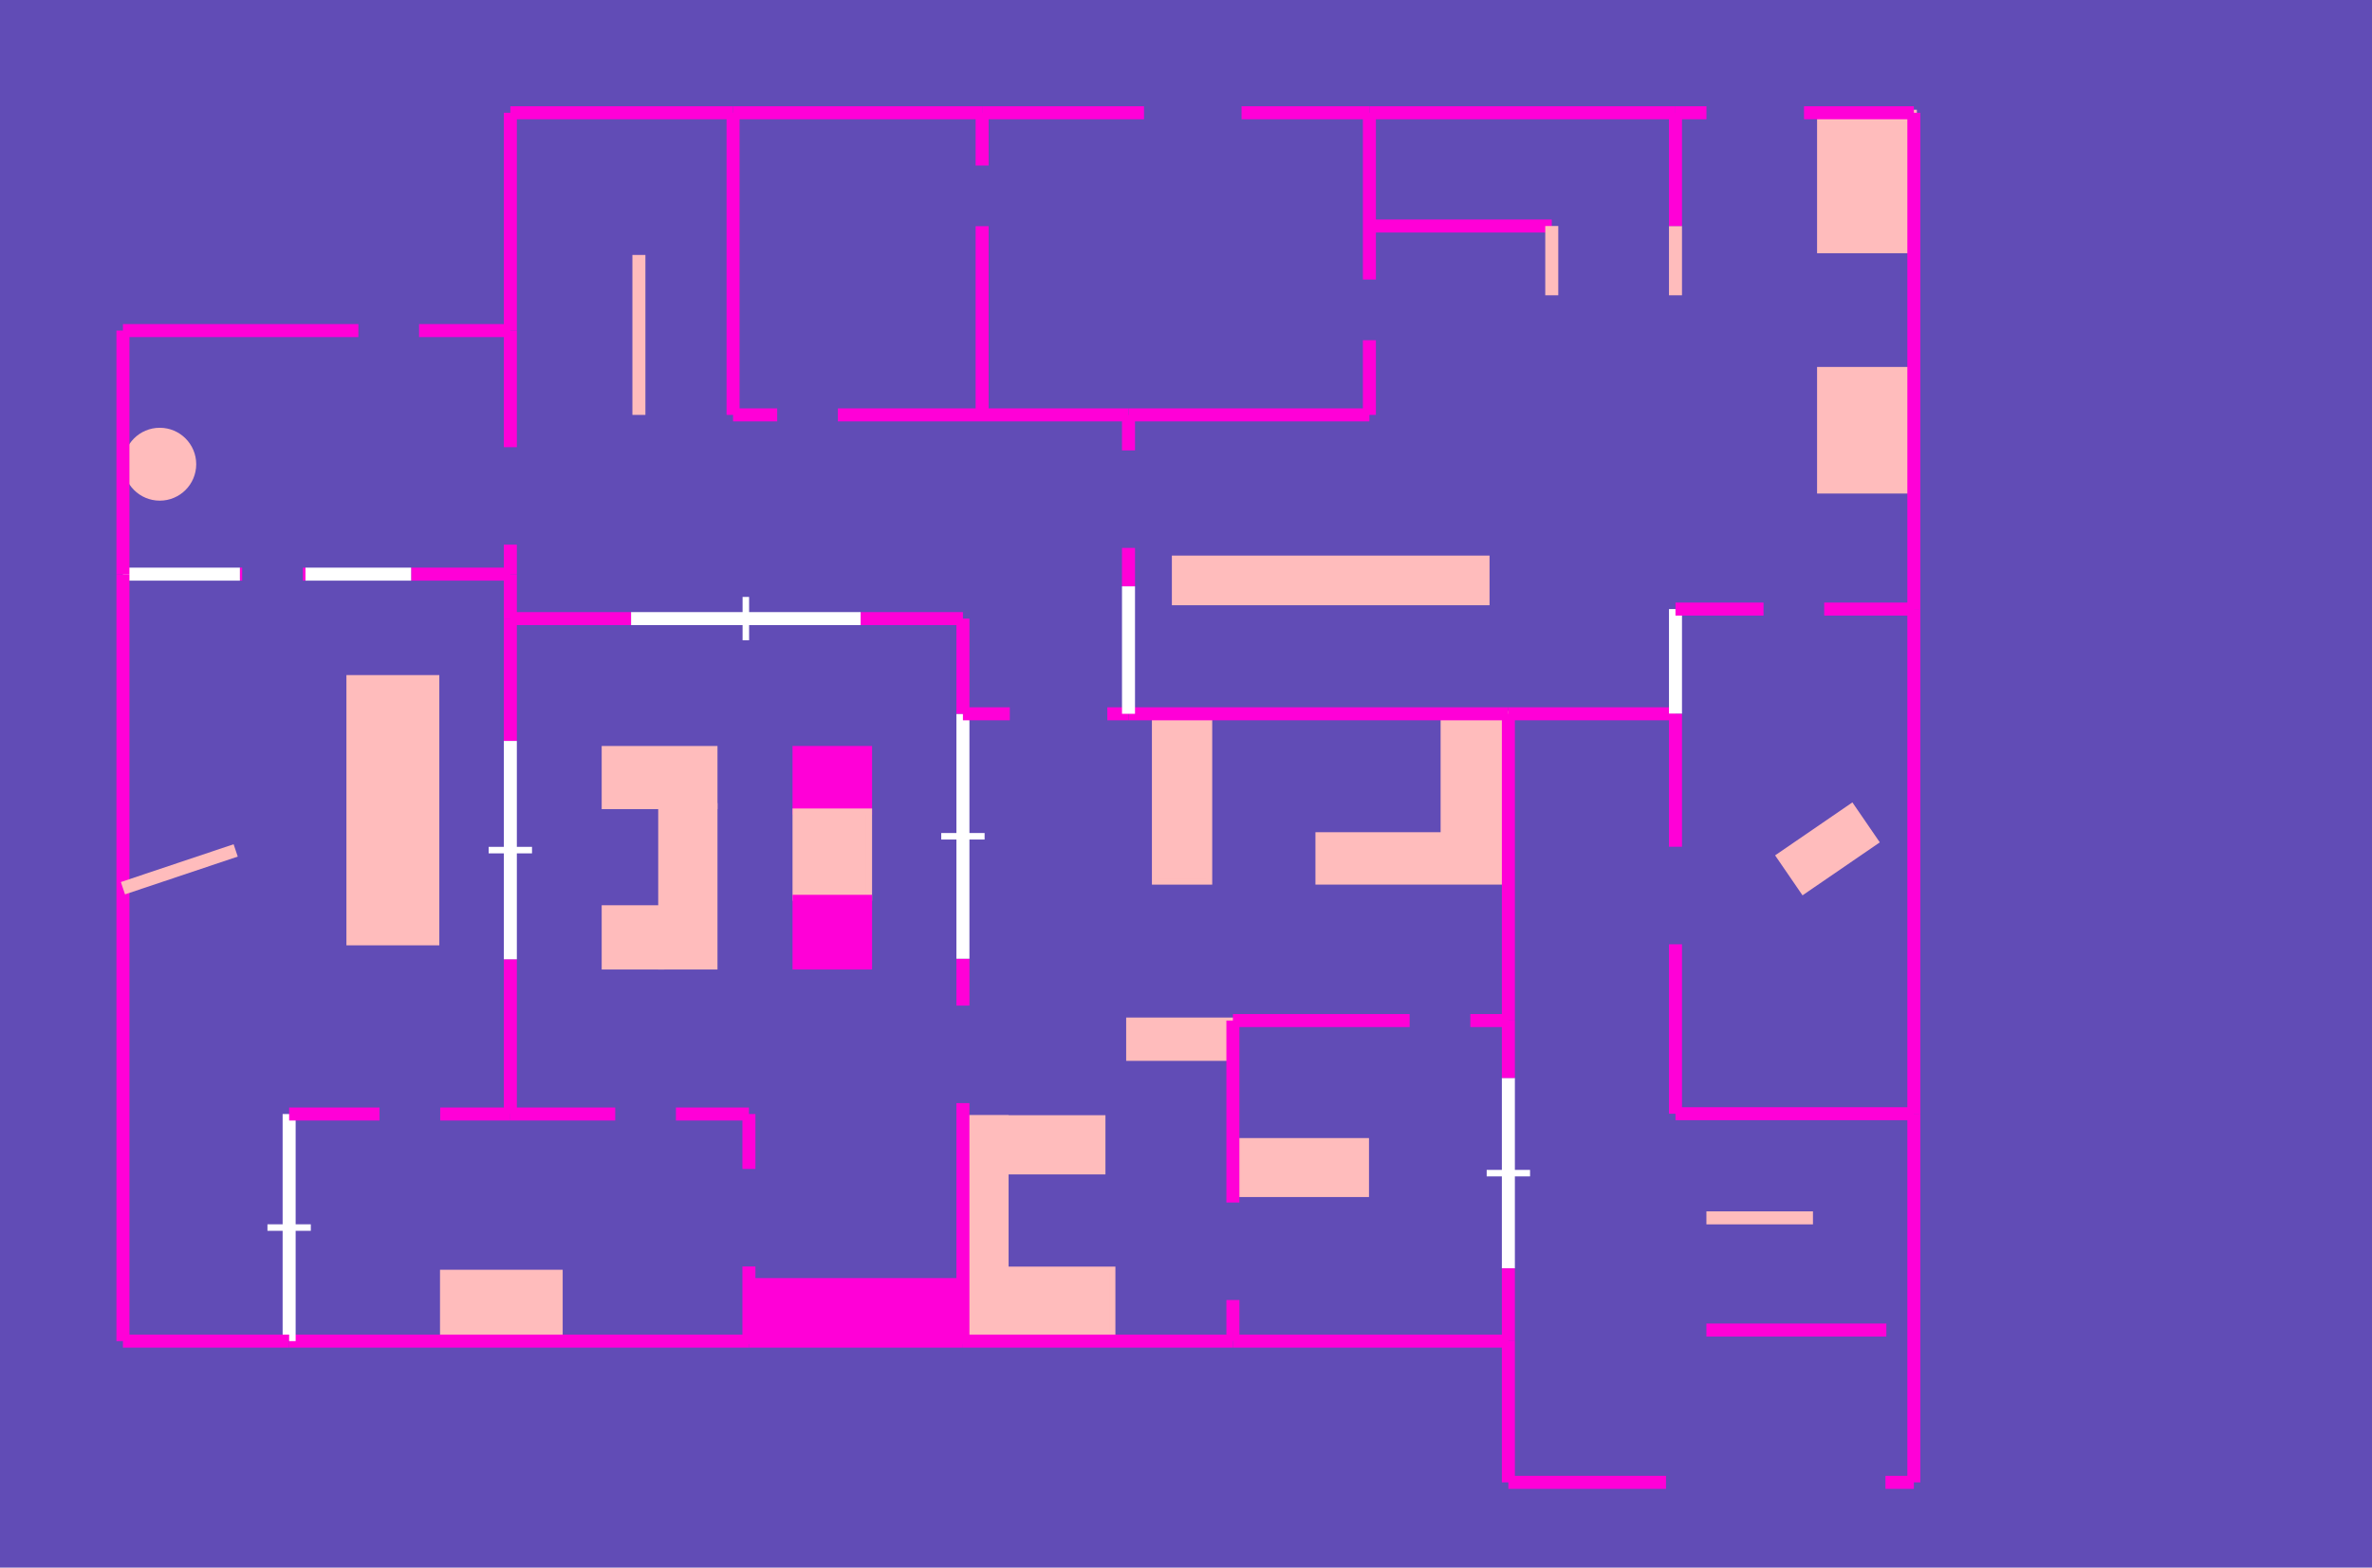
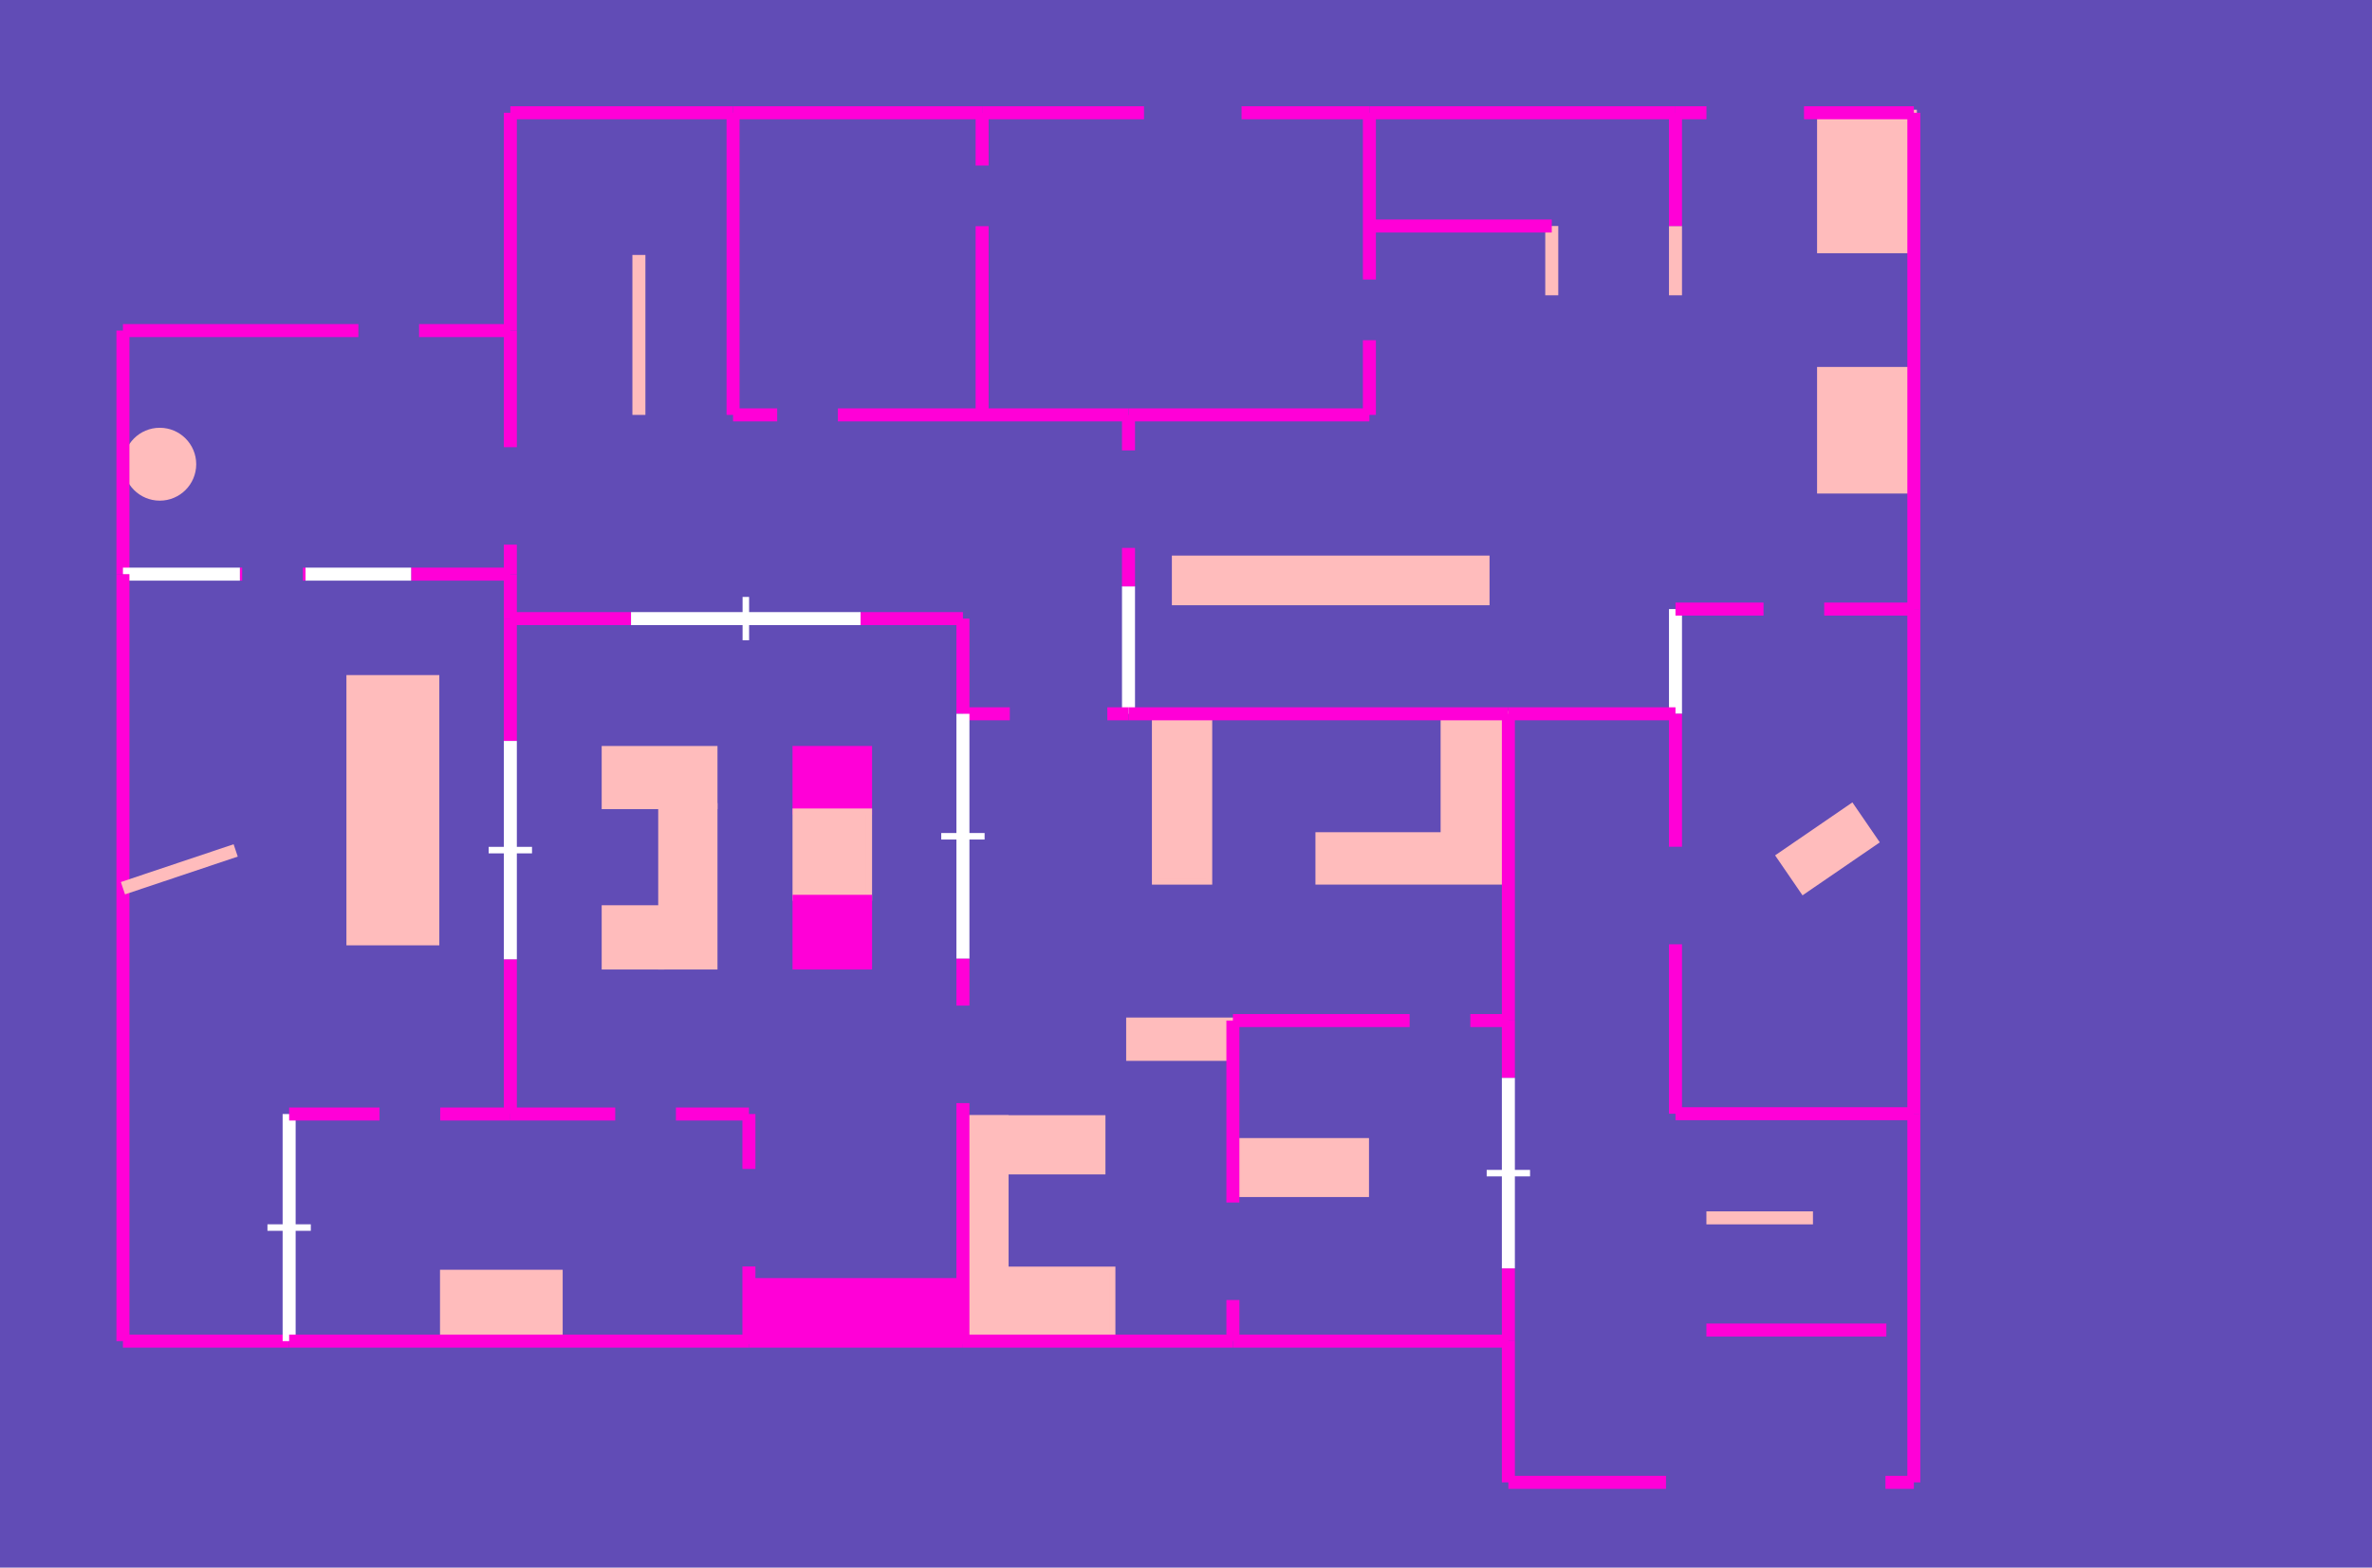
<svg xmlns="http://www.w3.org/2000/svg" viewBox="95 -40 295 195">
  <rect fill="#614CB6" height="195" width="295" x="95" y="-40" />
+   <path d="M193.94,-60.95 L203.082,-60.95 L203.082,-53.174 L193.94,-53.174 z" fill="#FF00D7" stroke="#FF00D7" stroke-width="0.75" transform="scale(1, -1)" />
+   <path d="M258.973,-69.667 L282.592,-69.667 L282.592,-63.9 L258.973,-63.9 z" fill="#FFBCBC" stroke="#FFBCBC" stroke-width="0.75" transform="scale(1, -1)" />
+   <path d="M233.345,-126.828 L220.061,-126.828 L220.061,-117.937 L233.345,-117.937 z" fill="#FFBCBC" stroke="#FFBCBC" stroke-width="0.75" transform="scale(1, -1)" />
+   <path d="M150.098,-126.828 L164.604,-126.828 L164.604,-118.329 L150.098,-118.329 z" fill="#FFBCBC" stroke="#FFBCBC" stroke-width="0.75" transform="scale(1, -1)" />
+   <path d="M170.205,-60.278 L183.857,-60.278 L183.857,-53.174 L170.205,-53.174 z" fill="#FFBCBC" stroke="#FFBCBC" stroke-width="0.75" transform="scale(1, -1)" />
+   <path d="M248.333,-101.947 L264.883,-101.947 L264.883,-108.532 L248.333,-108.532 z" fill="#FFBCBC" stroke="#FFBCBC" stroke-width="0.75" transform="scale(1, -1)" />
+   <path d="M138.459,-77.221 L149.261,-77.221 L149.261,-44.353 L138.459,-44.353 z" fill="#FFBCBC" stroke="#FFBCBC" stroke-width="0.75" transform="scale(1, -1)" />
+   <path d="M214.756,-105.718 L232.106,-105.718 L232.106,-99.103 L214.756,-99.103 z" fill="#FFBCBC" stroke="#FFBCBC" stroke-width="0.75" transform="scale(1, -1)" />
+   <path d="M170.205,-80.228 L177.236,-80.228 L177.236,-72.985 L170.205,-72.985 z" fill="#FFBCBC" stroke="#FFBCBC" stroke-width="0.75" transform="scale(1, -1)" />
+   <path d="M248.333,-91.592 L235.434,-91.592 L235.434,-86.954 L248.333,-86.954 z" fill="#FFBCBC" stroke="#FFBCBC" stroke-width="0.75" transform="scale(1, -1)" />
  <path d="M220.061,-99.103 L214.756,-99.103 L214.756,-126.828 L220.061,-126.828 z" fill="#FFBCBC" stroke="#FFBCBC" stroke-width="0.75" transform="scale(1, -1)" />
+   <path d="M203.082,-60.95 L193.94,-60.95 L193.94,-71.688 L203.082,-71.688 z" fill="#FFBCBC" stroke="#FFBCBC" stroke-width="0.75" transform="scale(1, -1)" />
+   <path d="M321.361,8.875 L333.022,8.875 L333.022,25.973 L321.361,25.973 z" fill="#FFBCBC" stroke="#FFBCBC" stroke-width="0.75" transform="scale(1, -1)" />
+   <path d="M274.541,-63.9 L282.592,-63.9 L282.592,-48.795 L274.541,-48.795 z" fill="#FFBCBC" stroke="#FFBCBC" stroke-width="0.75" transform="scale(1, -1)" />
  <path d="M321.361,-6.022 L333.022,-6.022 L333.022,-21.019 L321.361,-21.019 z" fill="#FFBCBC" stroke="#FFBCBC" stroke-width="0.75" transform="scale(1, -1)" />
-   <path d="M233.345,-126.828 L220.061,-126.828 L220.061,-117.937 L233.345,-117.937 z" fill="#FFBCBC" stroke="#FFBCBC" stroke-width="0.75" transform="scale(1, -1)" />
-   <path d="M248.333,-91.592 L235.434,-91.592 L235.434,-86.954 L248.333,-86.954 z" fill="#FFBCBC" stroke="#FFBCBC" stroke-width="0.75" transform="scale(1, -1)" />
-   <path d="M321.361,8.875 L333.022,8.875 L333.022,25.973 L321.361,25.973 z" fill="#FFBCBC" stroke="#FFBCBC" stroke-width="0.75" transform="scale(1, -1)" />
+   <path d="M319.272,-70.856 L316.287,-66.502 L325.281,-60.336 L328.266,-64.69 z" fill="#FFBCBC" stroke="#FFBCBC" stroke-width="0.75" transform="scale(1, -1)" />
+   <path d="M245.385,-48.795 L238.636,-48.795 L238.636,-69.671 L245.385,-69.671 z" fill="#FFBCBC" stroke="#FFBCBC" stroke-width="0.75" transform="scale(1, -1)" />
+   <path d="M279.876,-34.914 L241.118,-34.914 L241.118,-29.488 L279.876,-29.488 z" fill="#FFBCBC" stroke="#FFBCBC" stroke-width="0.75" transform="scale(1, -1)" />
  <path d="M188.141,-119.366 L214.756,-119.366 L214.756,-126.828 L188.141,-126.828 z" fill="#FF00D7" stroke="#FF00D7" stroke-width="0.75" transform="scale(1, -1)" />
-   <path d="M150.098,-126.828 L164.604,-126.828 L164.604,-118.329 L150.098,-118.329 z" fill="#FFBCBC" stroke="#FFBCBC" stroke-width="0.75" transform="scale(1, -1)" />
-   <path d="M138.459,-77.221 L149.261,-77.221 L149.261,-44.353 L138.459,-44.353 z" fill="#FFBCBC" stroke="#FFBCBC" stroke-width="0.75" transform="scale(1, -1)" />
-   <path d="M319.272,-70.856 L316.287,-66.502 L325.281,-60.336 L328.266,-64.69 z" fill="#FFBCBC" stroke="#FFBCBC" stroke-width="0.75" transform="scale(1, -1)" />
-   <path d="M193.94,-60.95 L203.082,-60.95 L203.082,-53.174 L193.94,-53.174 z" fill="#FF00D7" stroke="#FF00D7" stroke-width="0.75" transform="scale(1, -1)" />
-   <path d="M170.205,-80.228 L177.236,-80.228 L177.236,-72.985 L170.205,-72.985 z" fill="#FFBCBC" stroke="#FFBCBC" stroke-width="0.75" transform="scale(1, -1)" />
-   <path d="M245.385,-48.795 L238.636,-48.795 L238.636,-69.671 L245.385,-69.671 z" fill="#FFBCBC" stroke="#FFBCBC" stroke-width="0.75" transform="scale(1, -1)" />
-   <path d="M274.541,-63.9 L282.592,-63.9 L282.592,-48.795 L274.541,-48.795 z" fill="#FFBCBC" stroke="#FFBCBC" stroke-width="0.75" transform="scale(1, -1)" />
-   <path d="M170.205,-60.278 L183.857,-60.278 L183.857,-53.174 L170.205,-53.174 z" fill="#FFBCBC" stroke="#FFBCBC" stroke-width="0.75" transform="scale(1, -1)" />
-   <path d="M203.082,-60.95 L193.94,-60.95 L193.94,-71.688 L203.082,-71.688 z" fill="#FFBCBC" stroke="#FFBCBC" stroke-width="0.75" transform="scale(1, -1)" />
-   <path d="M248.333,-101.947 L264.883,-101.947 L264.883,-108.532 L248.333,-108.532 z" fill="#FFBCBC" stroke="#FFBCBC" stroke-width="0.75" transform="scale(1, -1)" />
-   <path d="M214.756,-105.718 L232.106,-105.718 L232.106,-99.103 L214.756,-99.103 z" fill="#FFBCBC" stroke="#FFBCBC" stroke-width="0.75" transform="scale(1, -1)" />
-   <path d="M279.876,-34.914 L241.118,-34.914 L241.118,-29.488 L279.876,-29.488 z" fill="#FFBCBC" stroke="#FFBCBC" stroke-width="0.75" transform="scale(1, -1)" />
  <path d="M193.94,-71.688 L203.082,-71.688 L203.082,-80.228 L193.94,-80.228 z" fill="#FF00D7" stroke="#FF00D7" stroke-width="0.75" transform="scale(1, -1)" />
-   <path d="M258.973,-69.667 L282.592,-69.667 L282.592,-63.9 L258.973,-63.9 z" fill="#FFBCBC" stroke="#FFBCBC" stroke-width="0.75" transform="scale(1, -1)" />
  <path d="M177.236,-60.278 L183.857,-60.278 L183.857,-80.228 L177.236,-80.228 z" fill="#FFBCBC" stroke="#FFBCBC" stroke-width="0.75" transform="scale(1, -1)" />
  <circle cx="114.87" cy="-17.747" fill="#FFBCBC" r="4.533" stroke="none" transform="scale(1, -1)" />
-   <path d="M303.376,-48.795 L282.592,-48.795 z" fill="none" stroke="#FF00D7" stroke-width="1.618" transform="scale(1, -1)" />
-   <path d="M130.959,-126.828 L188.141,-126.828 z" fill="none" stroke="#FF00D7" stroke-width="1.618" transform="scale(1, -1)" />
-   <path d="M265.309,11.885 L287.989,11.885 z" fill="none" stroke="#FF00D7" stroke-width="1.618" transform="scale(1, -1)" />
+   <path d="M235.349,-32.941 L235.349,-48.795 z" fill="none" stroke="#FFFFFF" stroke-width="1.618" transform="scale(1, -1)" />
+   <path d="M110.289,-126.828 L130.959,-126.828 z" fill="none" stroke="#FF00D7" stroke-width="1.618" transform="scale(1, -1)" />
+   <path d="M303.376,-35.767 L303.376,-48.795 z" fill="none" stroke="#FFFFFF" stroke-width="1.618" transform="scale(1, -1)" />
+   <path d="M158.47,25.973 L186.169,25.973 z" fill="none" stroke="#FF00D7" stroke-width="1.618" transform="scale(1, -1)" />
+   <path d="M287.989,11.885 L287.989,3.267 z" fill="none" stroke="#FFBCBC" stroke-width="1.618" transform="scale(1, -1)" />
  <path d="M130.959,-98.581 L130.959,-126.828 z" fill="none" stroke="#FFFFFF" stroke-width="1.618" transform="scale(1, -1)" />
  <path d="M128.263,-112.704 L133.655,-112.704 z" fill="none" stroke="#FFFFFF" stroke-width="0.809" transform="scale(1, -1)" />
+   <path d="M333.022,25.973 L333.022,-35.767 z" fill="none" stroke="#FF00D7" stroke-width="1.618" transform="scale(1, -1)" />
+   <path d="M235.349,-11.612 L265.309,-11.612 z" fill="none" stroke="#FF00D7" stroke-width="1.618" transform="scale(1, -1)" />
+   <path d="M146.128,-31.421 L158.47,-31.421 z" fill="none" stroke="#FF00D7" stroke-width="1.618" transform="scale(1, -1)" />
  <path d="M158.47,-98.581 L158.47,-79.331 z" fill="none" stroke="#FF00D7" stroke-width="1.618" transform="scale(1, -1)" />
-   <path d="M333.022,25.973 L333.022,-35.767 z" fill="none" stroke="#FF00D7" stroke-width="1.618" transform="scale(1, -1)" />
+   <path d="M158.47,-31.421 L158.47,-36.952 z" fill="none" stroke="#FF00D7" stroke-width="1.618" transform="scale(1, -1)" />
+   <path d="M282.592,-86.954 L277.862,-86.954 z" fill="none" stroke="#FF00D7" stroke-width="1.618" transform="scale(1, -1)" />
+   <path d="M270.313,-86.954 L248.333,-86.954 z" fill="none" stroke="#FF00D7" stroke-width="1.618" transform="scale(1, -1)" />
+   <path d="M333.022,-144.399 L329.489,-144.399 z" fill="none" stroke="#FF00D7" stroke-width="1.618" transform="scale(1, -1)" />
+   <path d="M110.289,-1.123 L110.289,-31.421 z" fill="none" stroke="#FF00D7" stroke-width="1.618" transform="scale(1, -1)" />
+   <path d="M303.376,-98.545 L303.376,-77.465 z" fill="none" stroke="#FF00D7" stroke-width="1.618" transform="scale(1, -1)" />
+   <path d="M303.376,-65.333 L303.376,-48.795 z" fill="none" stroke="#FF00D7" stroke-width="1.618" transform="scale(1, -1)" />
+   <path d="M158.47,-98.581 L171.514,-98.581 z" fill="none" stroke="#FF00D7" stroke-width="1.618" transform="scale(1, -1)" />
+   <path d="M179.063,-98.581 L188.141,-98.581 z" fill="none" stroke="#FF00D7" stroke-width="1.618" transform="scale(1, -1)" />
+   <path d="M320.474,-111.498 L307.221,-111.498 z" fill="none" stroke="#FFBCBC" stroke-width="1.618" transform="scale(1, -1)" />
+   <path d="M214.756,-48.795 L214.756,-36.952 z" fill="none" stroke="#FF00D7" stroke-width="1.618" transform="scale(1, -1)" />
+   <path d="M130.959,-126.828 L188.141,-126.828 z" fill="none" stroke="#FF00D7" stroke-width="1.618" transform="scale(1, -1)" />
+   <path d="M186.169,-11.612 L191.656,-11.612 z" fill="none" stroke="#FF00D7" stroke-width="1.618" transform="scale(1, -1)" />
+   <path d="M199.205,-11.612 L235.349,-11.612 z" fill="none" stroke="#FF00D7" stroke-width="1.618" transform="scale(1, -1)" />
+   <path d="M333.022,-35.767 L333.022,-98.545 z" fill="none" stroke="#FF00D7" stroke-width="1.618" transform="scale(1, -1)" />
+   <path d="M282.592,-117.781 L282.592,-126.828 z" fill="none" stroke="#FF00D7" stroke-width="1.618" transform="scale(1, -1)" />
+   <path d="M303.376,-48.795 L282.592,-48.795 z" fill="none" stroke="#FF00D7" stroke-width="1.618" transform="scale(1, -1)" />
+   <path d="M235.349,-11.612 L235.349,-16.028 z" fill="none" stroke="#FF00D7" stroke-width="1.618" transform="scale(1, -1)" />
+   <path d="M235.349,-28.159 L235.349,-32.941 z" fill="none" stroke="#FF00D7" stroke-width="1.618" transform="scale(1, -1)" />
+   <path d="M173.479,-36.952 L158.47,-36.952 z" fill="none" stroke="#FF00D7" stroke-width="1.618" transform="scale(1, -1)" />
+   <path d="M132.991,-31.421 L146.128,-31.421 z" fill="none" stroke="#FFFFFF" stroke-width="1.618" transform="scale(1, -1)" />
+   <path d="M248.333,-126.828 L282.592,-126.828 z" fill="none" stroke="#FF00D7" stroke-width="1.618" transform="scale(1, -1)" />
+   <path d="M282.592,-94.091 L282.592,-86.954 z" fill="none" stroke="#FF00D7" stroke-width="1.618" transform="scale(1, -1)" />
+   <path d="M214.756,-126.828 L248.333,-126.828 z" fill="none" stroke="#FF00D7" stroke-width="1.618" transform="scale(1, -1)" />
+   <path d="M235.349,-48.795 L232.716,-48.795 z" fill="none" stroke="#FF00D7" stroke-width="1.618" transform="scale(1, -1)" />
+   <path d="M220.584,-48.795 L214.756,-48.795 z" fill="none" stroke="#FF00D7" stroke-width="1.618" transform="scale(1, -1)" />
+   <path d="M333.022,-98.545 L333.022,-144.399 z" fill="none" stroke="#FF00D7" stroke-width="1.618" transform="scale(1, -1)" />
+   <path d="M158.47,-36.952 L158.47,-52.172 z" fill="none" stroke="#FF00D7" stroke-width="1.618" transform="scale(1, -1)" />
+   <path d="M188.141,-98.581 L188.141,-105.414 z" fill="none" stroke="#FF00D7" stroke-width="1.618" transform="scale(1, -1)" />
+   <path d="M188.141,-117.546 L188.141,-126.828 z" fill="none" stroke="#FF00D7" stroke-width="1.618" transform="scale(1, -1)" />
+   <path d="M158.47,-52.172 L158.47,-79.331 z" fill="none" stroke="#FFFFFF" stroke-width="1.618" transform="scale(1, -1)" />
+   <path d="M155.774,-65.751 L161.166,-65.751 z" fill="none" stroke="#FFFFFF" stroke-width="0.809" transform="scale(1, -1)" />
+   <path d="M217.145,-11.612 L217.145,11.862 z" fill="none" stroke="#FF00D7" stroke-width="1.618" transform="scale(1, -1)" />
+   <path d="M217.145,19.411 L217.145,25.973 z" fill="none" stroke="#FF00D7" stroke-width="1.618" transform="scale(1, -1)" />
+   <path d="M130.959,-98.581 L142.199,-98.581 z" fill="none" stroke="#FF00D7" stroke-width="1.618" transform="scale(1, -1)" />
+   <path d="M149.748,-98.581 L158.47,-98.581 z" fill="none" stroke="#FF00D7" stroke-width="1.618" transform="scale(1, -1)" />
+   <path d="M248.333,-86.954 L248.333,-109.586 z" fill="none" stroke="#FF00D7" stroke-width="1.618" transform="scale(1, -1)" />
+   <path d="M248.333,-121.718 L248.333,-126.828 z" fill="none" stroke="#FF00D7" stroke-width="1.618" transform="scale(1, -1)" />
+   <path d="M174.459,-11.612 L174.459,8.285 z" fill="none" stroke="#FFBCBC" stroke-width="1.618" transform="scale(1, -1)" />
+   <path d="M202.036,-36.952 L173.479,-36.952 z" fill="none" stroke="#FFFFFF" stroke-width="1.618" transform="scale(1, -1)" />
+   <path d="M187.758,-34.256 L187.758,-39.648 z" fill="none" stroke="#FFFFFF" stroke-width="0.809" transform="scale(1, -1)" />
+   <path d="M124.843,-31.421 L110.289,-31.421 z" fill="none" stroke="#FFFFFF" stroke-width="1.618" transform="scale(1, -1)" />
+   <path d="M158.47,25.973 L158.47,-1.123 z" fill="none" stroke="#FF00D7" stroke-width="1.618" transform="scale(1, -1)" />
+   <path d="M235.349,-48.795 L282.592,-48.795 z" fill="none" stroke="#FF00D7" stroke-width="1.618" transform="scale(1, -1)" />
+   <path d="M333.022,25.973 L319.359,25.973 z" fill="none" stroke="#FF00D7" stroke-width="1.618" transform="scale(1, -1)" />
+   <path d="M307.227,25.973 L303.376,25.973 z" fill="none" stroke="#FF00D7" stroke-width="1.618" transform="scale(1, -1)" />
+   <path d="M265.309,25.973 L249.408,25.973 z" fill="none" stroke="#FF00D7" stroke-width="1.618" transform="scale(1, -1)" />
+   <path d="M237.276,25.973 L217.145,25.973 z" fill="none" stroke="#FF00D7" stroke-width="1.618" transform="scale(1, -1)" />
+   <path d="M303.376,-35.767 L314.324,-35.767 z" fill="none" stroke="#FF00D7" stroke-width="1.618" transform="scale(1, -1)" />
+   <path d="M321.872,-35.767 L333.022,-35.767 z" fill="none" stroke="#FF00D7" stroke-width="1.618" transform="scale(1, -1)" />
+   <path d="M282.592,-144.399 L282.592,-126.828 z" fill="none" stroke="#FF00D7" stroke-width="1.618" transform="scale(1, -1)" />
+   <path d="M110.289,-31.421 L110.289,-126.828 z" fill="none" stroke="#FF00D7" stroke-width="1.618" transform="scale(1, -1)" />
+   <path d="M302.198,-144.399 L282.592,-144.399 z" fill="none" stroke="#FF00D7" stroke-width="1.618" transform="scale(1, -1)" />
+   <path d="M110.289,-70.489 L124.311,-65.789 z" fill="none" stroke="#FFBCBC" stroke-width="1.618" transform="scale(1, -1)" />
+   <path d="M214.756,-48.795 L214.756,-79.265 z" fill="none" stroke="#FFFFFF" stroke-width="1.618" transform="scale(1, -1)" />
+   <path d="M212.06,-64.03 L217.452,-64.03 z" fill="none" stroke="#FFFFFF" stroke-width="0.809" transform="scale(1, -1)" />
+   <path d="M307.221,-125.455 L329.602,-125.455 z" fill="none" stroke="#FF00D7" stroke-width="1.618" transform="scale(1, -1)" />
+   <path d="M186.169,25.973 L186.169,-11.612 z" fill="none" stroke="#FF00D7" stroke-width="1.618" transform="scale(1, -1)" />
+   <path d="M158.47,-1.123 L147.119,-1.123 z" fill="none" stroke="#FF00D7" stroke-width="1.618" transform="scale(1, -1)" />
+   <path d="M139.57,-1.123 L110.289,-1.123 z" fill="none" stroke="#FF00D7" stroke-width="1.618" transform="scale(1, -1)" />
+   <path d="M188.141,-126.828 L214.756,-126.828 z" fill="none" stroke="#FF00D7" stroke-width="1.618" transform="scale(1, -1)" />
  <path d="M282.592,-94.091 L282.592,-117.781 z" fill="none" stroke="#FFFFFF" stroke-width="1.618" transform="scale(1, -1)" />
  <path d="M279.896,-105.936 L285.288,-105.936 z" fill="none" stroke="#FFFFFF" stroke-width="0.809" transform="scale(1, -1)" />
-   <path d="M248.333,-86.954 L248.333,-109.586 z" fill="none" stroke="#FF00D7" stroke-width="1.618" transform="scale(1, -1)" />
-   <path d="M248.333,-121.718 L248.333,-126.828 z" fill="none" stroke="#FF00D7" stroke-width="1.618" transform="scale(1, -1)" />
-   <path d="M158.47,-36.952 L158.47,-52.172 z" fill="none" stroke="#FF00D7" stroke-width="1.618" transform="scale(1, -1)" />
+   <path d="M265.309,-11.612 L265.309,-2.323 z" fill="none" stroke="#FF00D7" stroke-width="1.618" transform="scale(1, -1)" />
+   <path d="M265.309,5.226 L265.309,25.973 z" fill="none" stroke="#FF00D7" stroke-width="1.618" transform="scale(1, -1)" />
+   <path d="M282.592,-48.795 L282.592,-86.954 z" fill="none" stroke="#FF00D7" stroke-width="1.618" transform="scale(1, -1)" />
+   <path d="M158.47,-1.123 L158.47,-15.623 z" fill="none" stroke="#FF00D7" stroke-width="1.618" transform="scale(1, -1)" />
+   <path d="M158.47,-27.755 L158.47,-31.421 z" fill="none" stroke="#FF00D7" stroke-width="1.618" transform="scale(1, -1)" />
+   <path d="M217.145,25.973 L186.169,25.973 z" fill="none" stroke="#FF00D7" stroke-width="1.618" transform="scale(1, -1)" />
+   <path d="M303.376,25.973 L265.309,25.973 z" fill="none" stroke="#FF00D7" stroke-width="1.618" transform="scale(1, -1)" />
+   <path d="M265.309,11.885 L287.989,11.885 z" fill="none" stroke="#FF00D7" stroke-width="1.618" transform="scale(1, -1)" />
+   <path d="M202.036,-36.952 L214.756,-36.952 z" fill="none" stroke="#FF00D7" stroke-width="1.618" transform="scale(1, -1)" />
+   <path d="M303.376,3.267 L303.376,11.885 z" fill="none" stroke="#FFBCBC" stroke-width="1.618" transform="scale(1, -1)" />
  <path d="M214.756,-126.828 L214.756,-97.224 z" fill="none" stroke="#FF00D7" stroke-width="1.618" transform="scale(1, -1)" />
  <path d="M214.756,-85.093 L214.756,-79.265 z" fill="none" stroke="#FF00D7" stroke-width="1.618" transform="scale(1, -1)" />
-   <path d="M333.022,25.973 L319.359,25.973 z" fill="none" stroke="#FF00D7" stroke-width="1.618" transform="scale(1, -1)" />
-   <path d="M307.227,25.973 L303.376,25.973 z" fill="none" stroke="#FF00D7" stroke-width="1.618" transform="scale(1, -1)" />
-   <path d="M235.349,-11.612 L235.349,-16.028 z" fill="none" stroke="#FF00D7" stroke-width="1.618" transform="scale(1, -1)" />
-   <path d="M235.349,-28.159 L235.349,-32.941 z" fill="none" stroke="#FF00D7" stroke-width="1.618" transform="scale(1, -1)" />
-   <path d="M214.756,-48.795 L214.756,-79.265 z" fill="none" stroke="#FFFFFF" stroke-width="1.618" transform="scale(1, -1)" />
-   <path d="M212.06,-64.03 L217.452,-64.03 z" fill="none" stroke="#FFFFFF" stroke-width="0.809" transform="scale(1, -1)" />
-   <path d="M287.989,11.885 L287.989,3.267 z" fill="none" stroke="#FFBCBC" stroke-width="1.618" transform="scale(1, -1)" />
-   <path d="M303.376,-35.767 L303.376,-48.795 z" fill="none" stroke="#FFFFFF" stroke-width="1.618" transform="scale(1, -1)" />
-   <path d="M202.036,-36.952 L214.756,-36.952 z" fill="none" stroke="#FF00D7" stroke-width="1.618" transform="scale(1, -1)" />
-   <path d="M158.47,-31.421 L158.47,-36.952 z" fill="none" stroke="#FF00D7" stroke-width="1.618" transform="scale(1, -1)" />
-   <path d="M235.349,-48.795 L282.592,-48.795 z" fill="none" stroke="#FF00D7" stroke-width="1.618" transform="scale(1, -1)" />
-   <path d="M186.169,-11.612 L191.656,-11.612 z" fill="none" stroke="#FF00D7" stroke-width="1.618" transform="scale(1, -1)" />
-   <path d="M199.205,-11.612 L235.349,-11.612 z" fill="none" stroke="#FF00D7" stroke-width="1.618" transform="scale(1, -1)" />
-   <path d="M110.289,-126.828 L130.959,-126.828 z" fill="none" stroke="#FF00D7" stroke-width="1.618" transform="scale(1, -1)" />
-   <path d="M158.47,25.973 L158.47,-1.123 z" fill="none" stroke="#FF00D7" stroke-width="1.618" transform="scale(1, -1)" />
-   <path d="M303.376,3.267 L303.376,11.885 z" fill="none" stroke="#FFBCBC" stroke-width="1.618" transform="scale(1, -1)" />
-   <path d="M124.843,-31.421 L110.289,-31.421 z" fill="none" stroke="#FFFFFF" stroke-width="1.618" transform="scale(1, -1)" />
-   <path d="M158.47,-1.123 L147.119,-1.123 z" fill="none" stroke="#FF00D7" stroke-width="1.618" transform="scale(1, -1)" />
-   <path d="M139.57,-1.123 L110.289,-1.123 z" fill="none" stroke="#FF00D7" stroke-width="1.618" transform="scale(1, -1)" />
-   <path d="M248.333,-126.828 L282.592,-126.828 z" fill="none" stroke="#FF00D7" stroke-width="1.618" transform="scale(1, -1)" />
-   <path d="M265.309,25.973 L249.408,25.973 z" fill="none" stroke="#FF00D7" stroke-width="1.618" transform="scale(1, -1)" />
-   <path d="M237.276,25.973 L217.145,25.973 z" fill="none" stroke="#FF00D7" stroke-width="1.618" transform="scale(1, -1)" />
-   <path d="M188.141,-126.828 L214.756,-126.828 z" fill="none" stroke="#FF00D7" stroke-width="1.618" transform="scale(1, -1)" />
-   <path d="M202.036,-36.952 L173.479,-36.952 z" fill="none" stroke="#FFFFFF" stroke-width="1.618" transform="scale(1, -1)" />
-   <path d="M187.758,-34.256 L187.758,-39.648 z" fill="none" stroke="#FFFFFF" stroke-width="0.809" transform="scale(1, -1)" />
-   <path d="M214.756,-126.828 L248.333,-126.828 z" fill="none" stroke="#FF00D7" stroke-width="1.618" transform="scale(1, -1)" />
-   <path d="M282.592,-117.781 L282.592,-126.828 z" fill="none" stroke="#FF00D7" stroke-width="1.618" transform="scale(1, -1)" />
-   <path d="M333.022,-144.399 L329.489,-144.399 z" fill="none" stroke="#FF00D7" stroke-width="1.618" transform="scale(1, -1)" />
-   <path d="M110.289,-1.123 L110.289,-31.421 z" fill="none" stroke="#FF00D7" stroke-width="1.618" transform="scale(1, -1)" />
-   <path d="M333.022,-35.767 L333.022,-98.545 z" fill="none" stroke="#FF00D7" stroke-width="1.618" transform="scale(1, -1)" />
-   <path d="M110.289,-31.421 L110.289,-126.828 z" fill="none" stroke="#FF00D7" stroke-width="1.618" transform="scale(1, -1)" />
-   <path d="M235.349,-11.612 L265.309,-11.612 z" fill="none" stroke="#FF00D7" stroke-width="1.618" transform="scale(1, -1)" />
-   <path d="M302.198,-144.399 L282.592,-144.399 z" fill="none" stroke="#FF00D7" stroke-width="1.618" transform="scale(1, -1)" />
-   <path d="M303.376,25.973 L265.309,25.973 z" fill="none" stroke="#FF00D7" stroke-width="1.618" transform="scale(1, -1)" />
  <path d="M303.376,-98.545 L333.022,-98.545 z" fill="none" stroke="#FF00D7" stroke-width="1.618" transform="scale(1, -1)" />
-   <path d="M146.128,-31.421 L158.47,-31.421 z" fill="none" stroke="#FF00D7" stroke-width="1.618" transform="scale(1, -1)" />
-   <path d="M282.592,-94.091 L282.592,-86.954 z" fill="none" stroke="#FF00D7" stroke-width="1.618" transform="scale(1, -1)" />
-   <path d="M188.141,-98.581 L188.141,-105.414 z" fill="none" stroke="#FF00D7" stroke-width="1.618" transform="scale(1, -1)" />
-   <path d="M188.141,-117.546 L188.141,-126.828 z" fill="none" stroke="#FF00D7" stroke-width="1.618" transform="scale(1, -1)" />
-   <path d="M174.459,-11.612 L174.459,8.285 z" fill="none" stroke="#FFBCBC" stroke-width="1.618" transform="scale(1, -1)" />
-   <path d="M158.47,25.973 L186.169,25.973 z" fill="none" stroke="#FF00D7" stroke-width="1.618" transform="scale(1, -1)" />
-   <path d="M186.169,25.973 L186.169,-11.612 z" fill="none" stroke="#FF00D7" stroke-width="1.618" transform="scale(1, -1)" />
-   <path d="M217.145,-11.612 L217.145,11.862 z" fill="none" stroke="#FF00D7" stroke-width="1.618" transform="scale(1, -1)" />
-   <path d="M217.145,19.411 L217.145,25.973 z" fill="none" stroke="#FF00D7" stroke-width="1.618" transform="scale(1, -1)" />
-   <path d="M282.592,-48.795 L282.592,-86.954 z" fill="none" stroke="#FF00D7" stroke-width="1.618" transform="scale(1, -1)" />
-   <path d="M265.309,-11.612 L265.309,-2.323 z" fill="none" stroke="#FF00D7" stroke-width="1.618" transform="scale(1, -1)" />
-   <path d="M265.309,5.226 L265.309,25.973 z" fill="none" stroke="#FF00D7" stroke-width="1.618" transform="scale(1, -1)" />
-   <path d="M217.145,25.973 L186.169,25.973 z" fill="none" stroke="#FF00D7" stroke-width="1.618" transform="scale(1, -1)" />
-   <path d="M158.47,-98.581 L171.514,-98.581 z" fill="none" stroke="#FF00D7" stroke-width="1.618" transform="scale(1, -1)" />
-   <path d="M179.063,-98.581 L188.141,-98.581 z" fill="none" stroke="#FF00D7" stroke-width="1.618" transform="scale(1, -1)" />
-   <path d="M235.349,-48.795 L232.716,-48.795 z" fill="none" stroke="#FF00D7" stroke-width="1.618" transform="scale(1, -1)" />
-   <path d="M220.584,-48.795 L214.756,-48.795 z" fill="none" stroke="#FF00D7" stroke-width="1.618" transform="scale(1, -1)" />
+   <path d="M303.376,11.885 L303.376,25.973 z" fill="none" stroke="#FF00D7" stroke-width="1.618" transform="scale(1, -1)" />
  <path d="M124.843,-31.421 L125.121,-31.421 z" fill="none" stroke="#FF00D7" stroke-width="1.618" transform="scale(1, -1)" />
  <path d="M132.669,-31.421 L132.991,-31.421 z" fill="none" stroke="#FF00D7" stroke-width="1.618" transform="scale(1, -1)" />
-   <path d="M282.592,-86.954 L277.862,-86.954 z" fill="none" stroke="#FF00D7" stroke-width="1.618" transform="scale(1, -1)" />
-   <path d="M270.313,-86.954 L248.333,-86.954 z" fill="none" stroke="#FF00D7" stroke-width="1.618" transform="scale(1, -1)" />
-   <path d="M235.349,-32.941 L235.349,-48.795 z" fill="none" stroke="#FFFFFF" stroke-width="1.618" transform="scale(1, -1)" />
-   <path d="M282.592,-144.399 L282.592,-126.828 z" fill="none" stroke="#FF00D7" stroke-width="1.618" transform="scale(1, -1)" />
-   <path d="M158.47,-1.123 L158.47,-15.623 z" fill="none" stroke="#FF00D7" stroke-width="1.618" transform="scale(1, -1)" />
-   <path d="M158.47,-27.755 L158.47,-31.421 z" fill="none" stroke="#FF00D7" stroke-width="1.618" transform="scale(1, -1)" />
-   <path d="M173.479,-36.952 L158.47,-36.952 z" fill="none" stroke="#FF00D7" stroke-width="1.618" transform="scale(1, -1)" />
-   <path d="M214.756,-48.795 L214.756,-36.952 z" fill="none" stroke="#FF00D7" stroke-width="1.618" transform="scale(1, -1)" />
-   <path d="M303.376,-35.767 L314.324,-35.767 z" fill="none" stroke="#FF00D7" stroke-width="1.618" transform="scale(1, -1)" />
-   <path d="M321.872,-35.767 L333.022,-35.767 z" fill="none" stroke="#FF00D7" stroke-width="1.618" transform="scale(1, -1)" />
-   <path d="M303.376,11.885 L303.376,25.973 z" fill="none" stroke="#FF00D7" stroke-width="1.618" transform="scale(1, -1)" />
-   <path d="M333.022,-98.545 L333.022,-144.399 z" fill="none" stroke="#FF00D7" stroke-width="1.618" transform="scale(1, -1)" />
-   <path d="M130.959,-98.581 L142.199,-98.581 z" fill="none" stroke="#FF00D7" stroke-width="1.618" transform="scale(1, -1)" />
-   <path d="M149.748,-98.581 L158.47,-98.581 z" fill="none" stroke="#FF00D7" stroke-width="1.618" transform="scale(1, -1)" />
-   <path d="M132.991,-31.421 L146.128,-31.421 z" fill="none" stroke="#FFFFFF" stroke-width="1.618" transform="scale(1, -1)" />
-   <path d="M303.376,-98.545 L303.376,-77.465 z" fill="none" stroke="#FF00D7" stroke-width="1.618" transform="scale(1, -1)" />
-   <path d="M303.376,-65.333 L303.376,-48.795 z" fill="none" stroke="#FF00D7" stroke-width="1.618" transform="scale(1, -1)" />
-   <path d="M158.47,-52.172 L158.47,-79.331 z" fill="none" stroke="#FFFFFF" stroke-width="1.618" transform="scale(1, -1)" />
-   <path d="M155.774,-65.751 L161.166,-65.751 z" fill="none" stroke="#FFFFFF" stroke-width="0.809" transform="scale(1, -1)" />
-   <path d="M110.289,-70.489 L124.311,-65.789 z" fill="none" stroke="#FFBCBC" stroke-width="1.618" transform="scale(1, -1)" />
-   <path d="M307.221,-125.455 L329.602,-125.455 z" fill="none" stroke="#FF00D7" stroke-width="1.618" transform="scale(1, -1)" />
-   <path d="M320.474,-111.498 L307.221,-111.498 z" fill="none" stroke="#FFBCBC" stroke-width="1.618" transform="scale(1, -1)" />
</svg>
